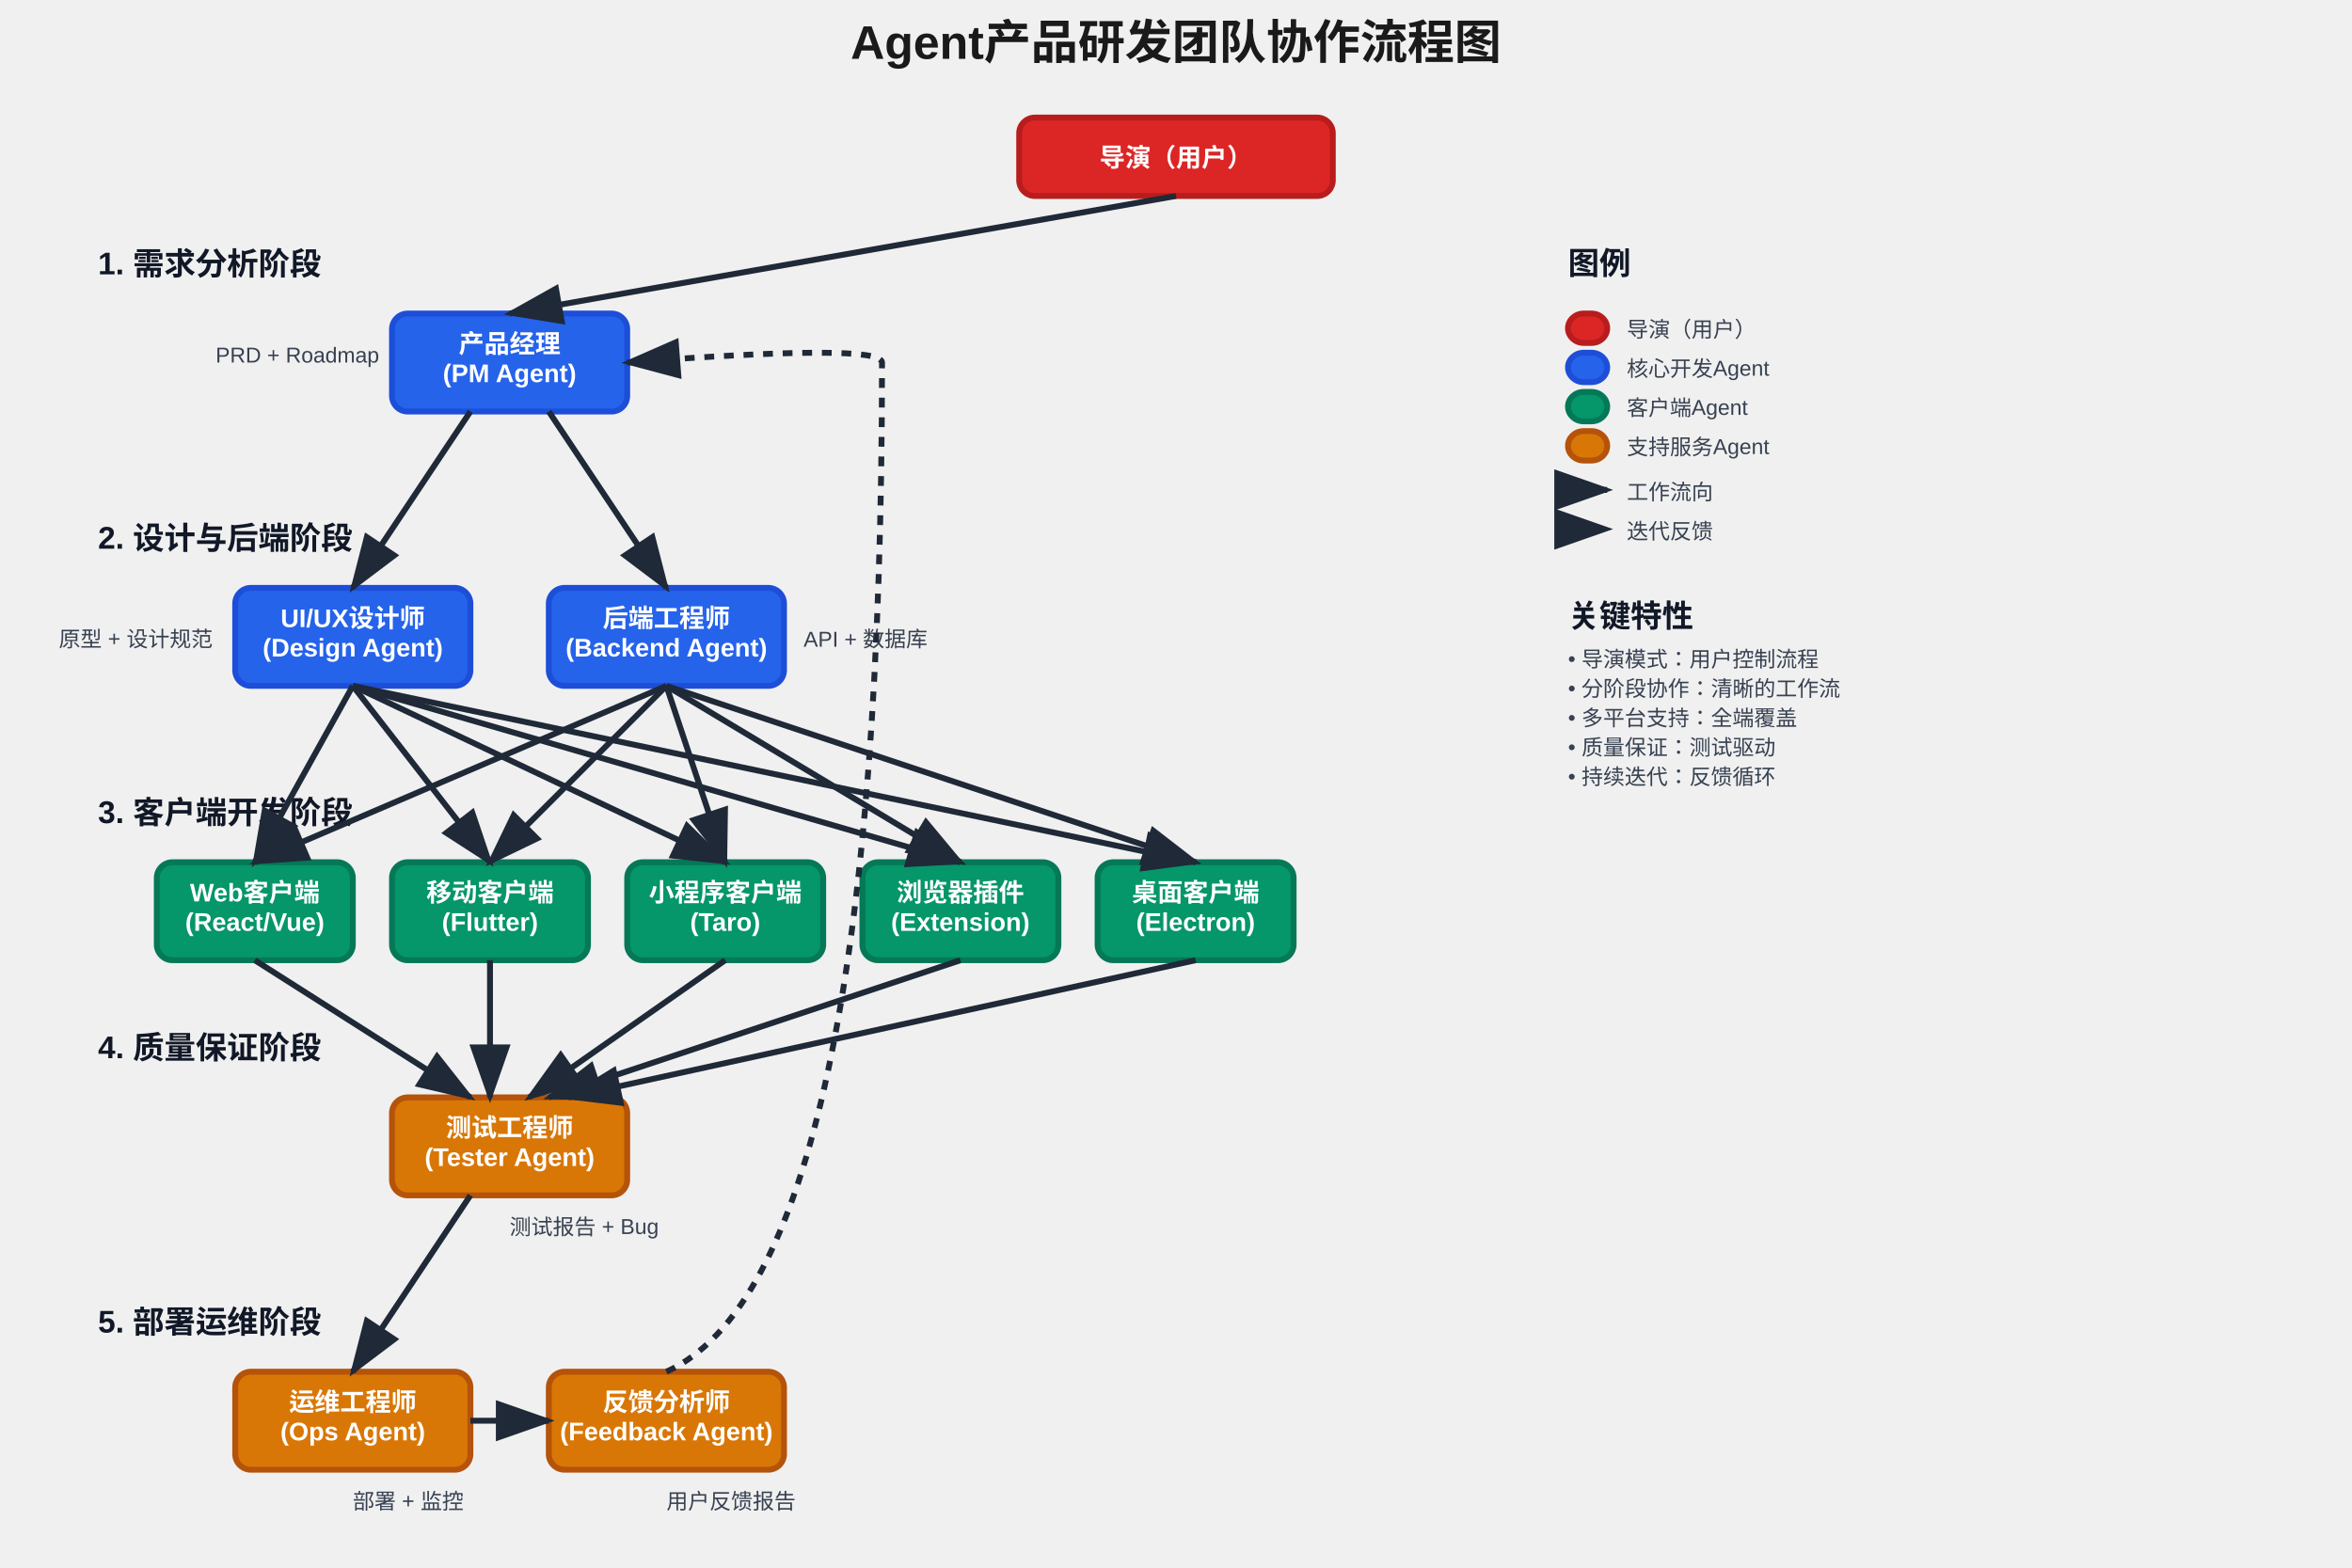
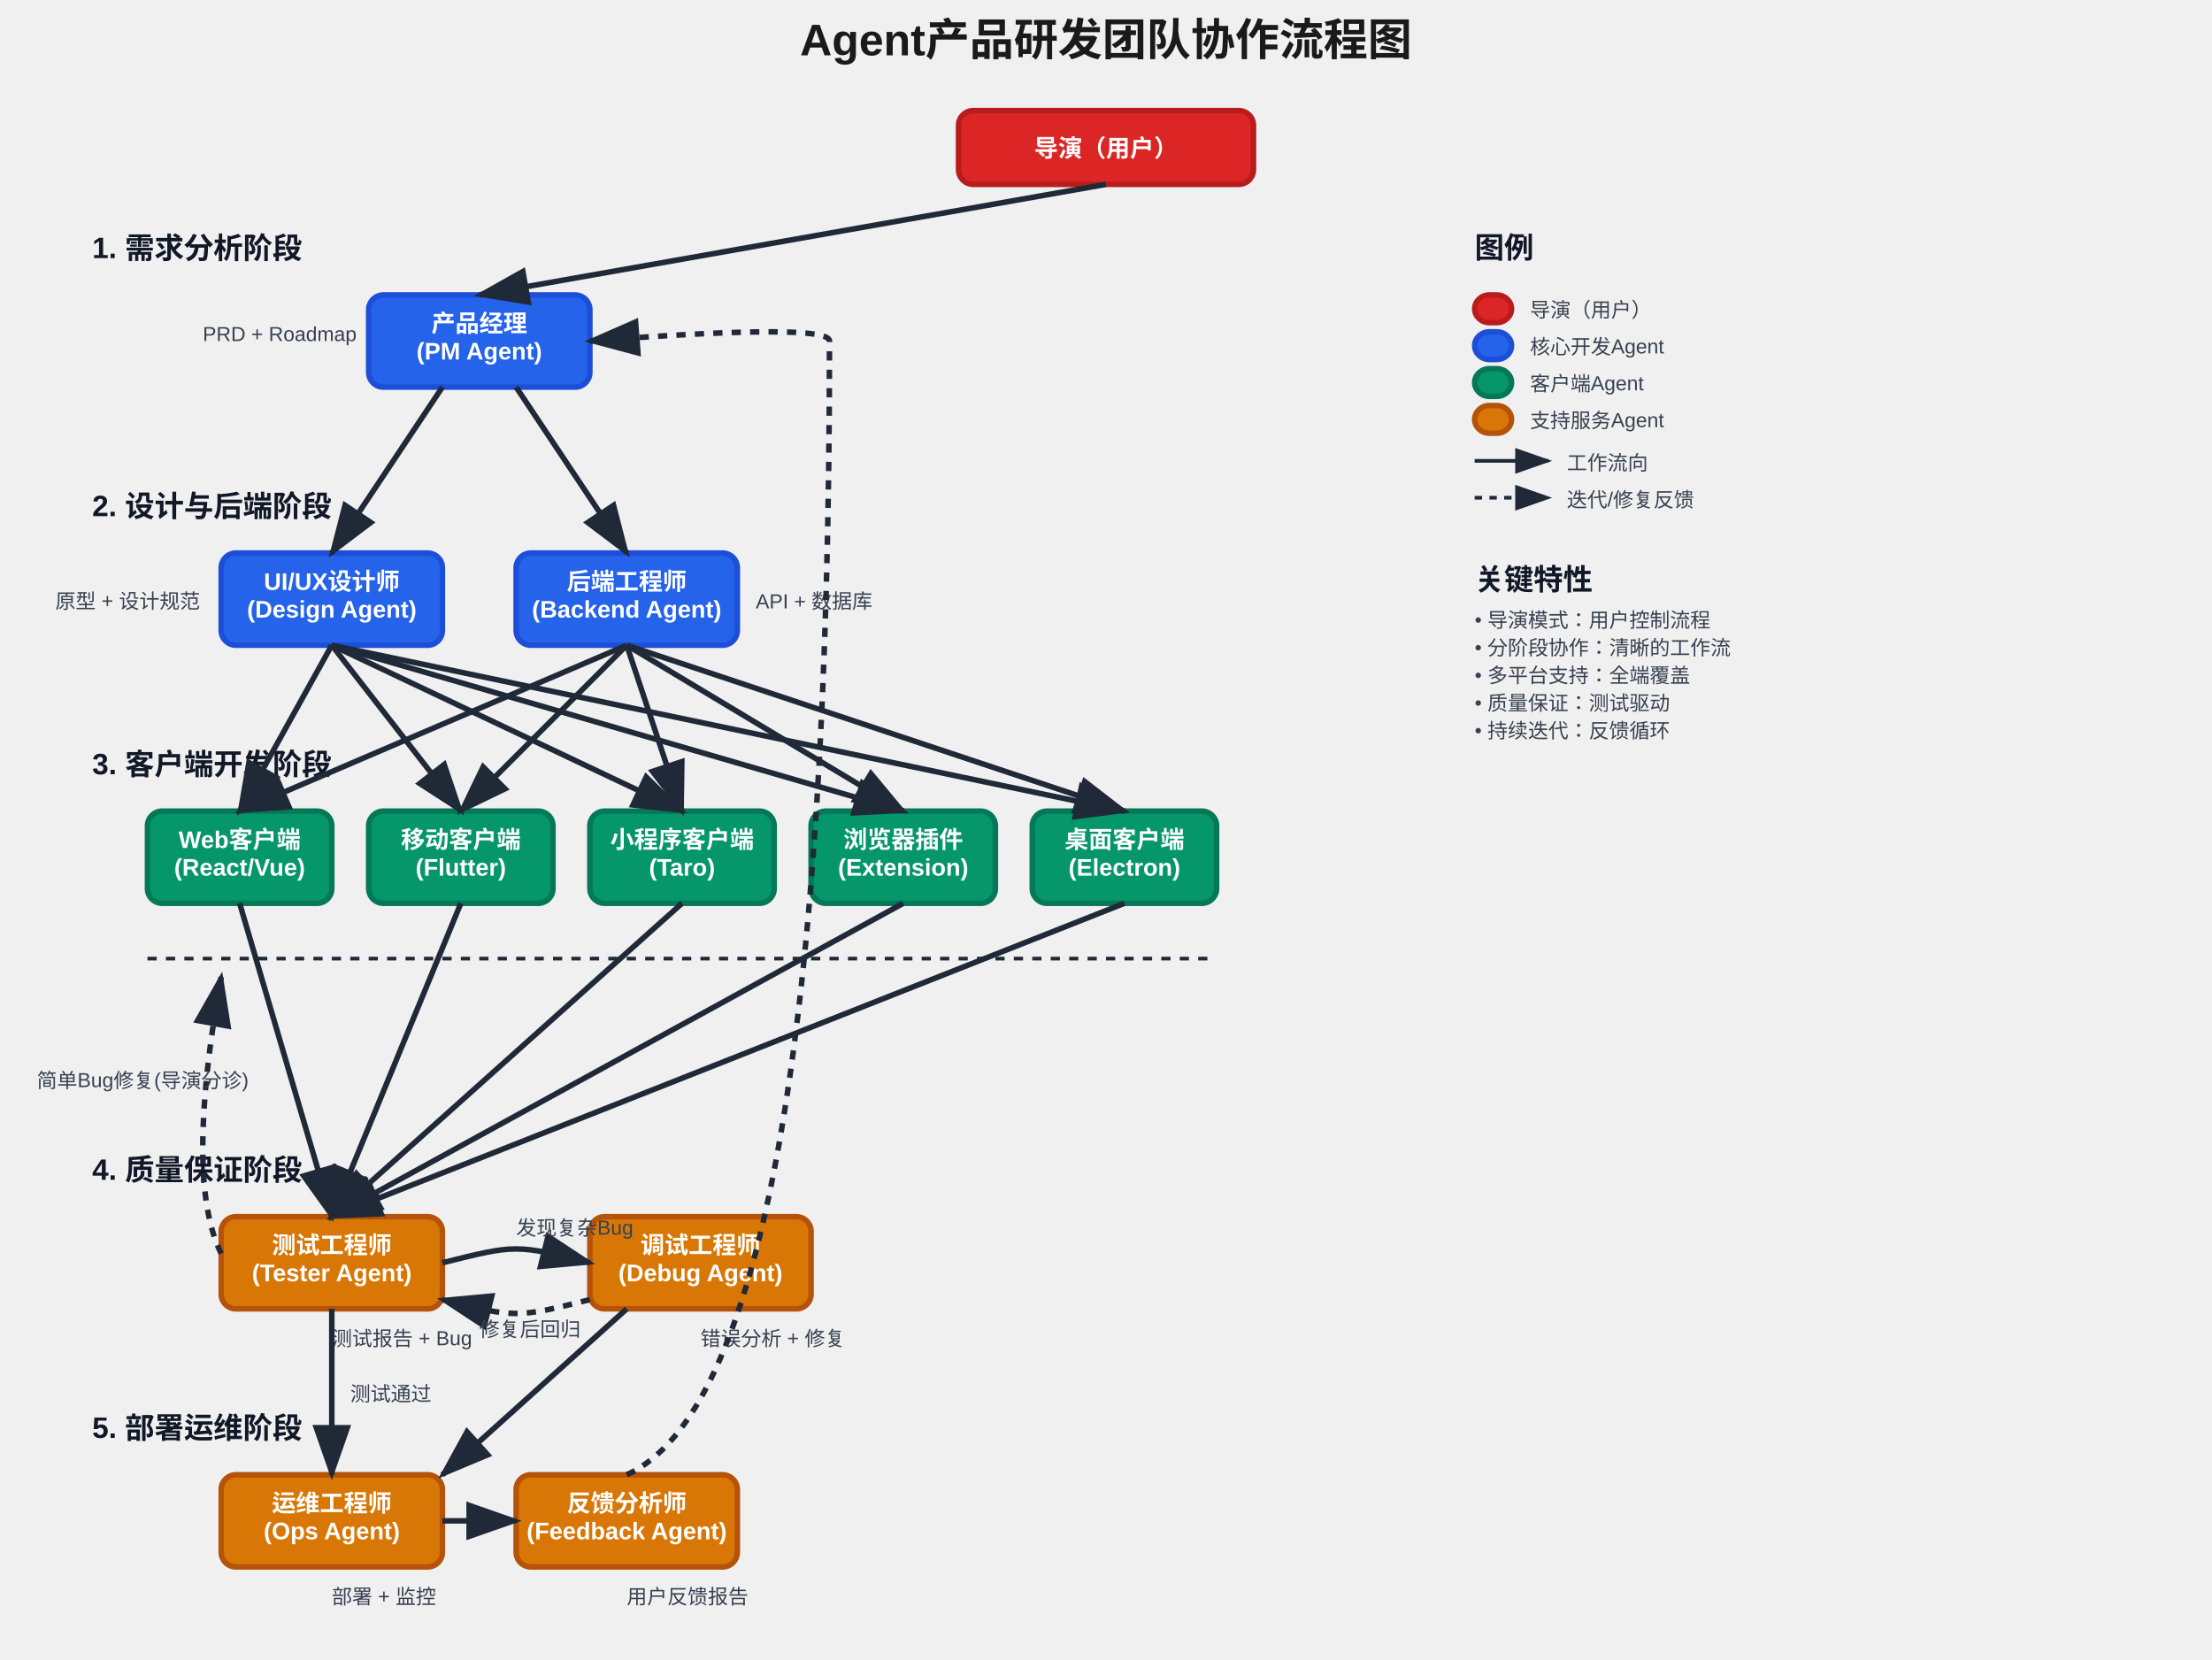
- <svg xmlns="http://www.w3.org/2000/svg" width="1200" height="800">
+ <svg xmlns="http://www.w3.org/2000/svg" width="1200" height="900">
  <defs>
    <style>
      .title { font-family: 'Arial', sans-serif; font-size: 24px; font-weight: bold; fill: #1a1a1a; }
      .agent-box { fill: #2563eb; stroke: #1d4ed8; stroke-width: 3; rx: 8; ry: 8; }
      .director-box { fill: #dc2626; stroke: #b91c1c; stroke-width: 3; rx: 8; ry: 8; }
      .client-box { fill: #059669; stroke: #047857; stroke-width: 3; rx: 8; ry: 8; }
      .support-box { fill: #d97706; stroke: #b45309; stroke-width: 3; rx: 8; ry: 8; }
      .agent-text { font-family: 'Arial', sans-serif; font-size: 13px; fill: white; text-anchor: middle; font-weight: 600; }
      .flow-arrow { stroke: #1f2937; stroke-width: 3; fill: none; marker-end: url(#arrowhead); }
      .phase-text { font-family: 'Arial', sans-serif; font-size: 16px; fill: #111827; font-weight: bold; }
      .step-text { font-family: 'Arial', sans-serif; font-size: 11px; fill: #374151; font-weight: 500; }
    </style>
    <marker id="arrowhead" markerWidth="10" markerHeight="7" refX="9" refY="3.5" orient="auto">
      <polygon points="0 0, 10 3.5, 0 7" fill="#1f2937" />
    </marker>
  </defs>
  <text x="600" y="30" class="title" text-anchor="middle">Agent产品研发团队协作流程图</text>
  <rect x="520" y="60" width="160" height="40" class="director-box" />
  <text x="600" y="85" class="agent-text">导演（用户）</text>
  <text x="50" y="140" class="phase-text">1. 需求分析阶段</text>
  <rect x="200" y="160" width="120" height="50" class="agent-box" />
  <text x="260" y="180" class="agent-text">产品经理</text>
  <text x="260" y="195" class="agent-text">(PM Agent)</text>
  <text x="110" y="185" class="step-text">PRD + Roadmap</text>
  <text x="50" y="280" class="phase-text">2. 设计与后端阶段</text>
  <rect x="120" y="300" width="120" height="50" class="agent-box" />
  <text x="180" y="320" class="agent-text">UI/UX设计师</text>
  <text x="180" y="335" class="agent-text">(Design Agent)</text>
  <text x="30" y="330" class="step-text">原型 + 设计规范</text>
  <rect x="280" y="300" width="120" height="50" class="agent-box" />
  <text x="340" y="320" class="agent-text">后端工程师</text>
  <text x="340" y="335" class="agent-text">(Backend Agent)</text>
  <text x="410" y="330" class="step-text">API + 数据库</text>
  <text x="50" y="420" class="phase-text">3. 客户端开发阶段</text>
  <rect x="80" y="440" width="100" height="50" class="client-box" />
  <text x="130" y="460" class="agent-text">Web客户端</text>
  <text x="130" y="475" class="agent-text">(React/Vue)</text>
  <rect x="200" y="440" width="100" height="50" class="client-box" />
  <text x="250" y="460" class="agent-text">移动客户端</text>
  <text x="250" y="475" class="agent-text">(Flutter)</text>
  <rect x="320" y="440" width="100" height="50" class="client-box" />
  <text x="370" y="460" class="agent-text">小程序客户端</text>
  <text x="370" y="475" class="agent-text">(Taro)</text>
  <rect x="440" y="440" width="100" height="50" class="client-box" />
  <text x="490" y="460" class="agent-text">浏览器插件</text>
  <text x="490" y="475" class="agent-text">(Extension)</text>
  <rect x="560" y="440" width="100" height="50" class="client-box" />
  <text x="610" y="460" class="agent-text">桌面客户端</text>
  <text x="610" y="475" class="agent-text">(Electron)</text>
-   <text x="50" y="540" class="phase-text">4. 质量保证阶段</text>
-   <rect x="200" y="560" width="120" height="50" class="support-box" />
-   <text x="260" y="580" class="agent-text">测试工程师</text>
-   <text x="260" y="595" class="agent-text">(Tester Agent)</text>
-   <text x="260" y="630" class="step-text">测试报告 + Bug</text>
-   <text x="50" y="680" class="phase-text">5. 部署运维阶段</text>
-   <rect x="120" y="700" width="120" height="50" class="support-box" />
-   <text x="180" y="720" class="agent-text">运维工程师</text>
-   <text x="180" y="735" class="agent-text">(Ops Agent)</text>
-   <text x="180" y="770" class="step-text">部署 + 监控</text>
-   <rect x="280" y="700" width="120" height="50" class="support-box" />
-   <text x="340" y="720" class="agent-text">反馈分析师</text>
-   <text x="340" y="735" class="agent-text">(Feedback Agent)</text>
-   <text x="340" y="770" class="step-text">用户反馈报告</text>
+   <text x="50" y="640" class="phase-text">4. 质量保证阶段</text>
+   <rect x="120" y="660" width="120" height="50" class="support-box" />
+   <text x="180" y="680" class="agent-text">测试工程师</text>
+   <text x="180" y="695" class="agent-text">(Tester Agent)</text>
+   <text x="180" y="730" class="step-text">测试报告 + Bug</text>
+   <rect x="320" y="660" width="120" height="50" class="support-box" />
+   <text x="380" y="680" class="agent-text">调试工程师</text>
+   <text x="380" y="695" class="agent-text">(Debug Agent)</text>
+   <text x="380" y="730" class="step-text">错误分析 + 修复</text>
+   <text x="50" y="780" class="phase-text">5. 部署运维阶段</text>
+   <rect x="120" y="800" width="120" height="50" class="support-box" />
+   <text x="180" y="820" class="agent-text">运维工程师</text>
+   <text x="180" y="835" class="agent-text">(Ops Agent)</text>
+   <text x="180" y="870" class="step-text">部署 + 监控</text>
+   <rect x="280" y="800" width="120" height="50" class="support-box" />
+   <text x="340" y="820" class="agent-text">反馈分析师</text>
+   <text x="340" y="835" class="agent-text">(Feedback Agent)</text>
+   <text x="340" y="870" class="step-text">用户反馈报告</text>
  <line x1="600" y1="100" x2="260" y2="160" class="flow-arrow" />
  <line x1="240" y1="210" x2="180" y2="300" class="flow-arrow" />
  <line x1="280" y1="210" x2="340" y2="300" class="flow-arrow" />
  <line x1="180" y1="350" x2="130" y2="440" class="flow-arrow" />
  <line x1="180" y1="350" x2="250" y2="440" class="flow-arrow" />
  <line x1="180" y1="350" x2="370" y2="440" class="flow-arrow" />
  <line x1="180" y1="350" x2="490" y2="440" class="flow-arrow" />
  <line x1="180" y1="350" x2="610" y2="440" class="flow-arrow" />
  <line x1="340" y1="350" x2="130" y2="440" class="flow-arrow" />
  <line x1="340" y1="350" x2="250" y2="440" class="flow-arrow" />
  <line x1="340" y1="350" x2="370" y2="440" class="flow-arrow" />
  <line x1="340" y1="350" x2="490" y2="440" class="flow-arrow" />
  <line x1="340" y1="350" x2="610" y2="440" class="flow-arrow" />
-   <line x1="130" y1="490" x2="240" y2="560" class="flow-arrow" />
-   <line x1="250" y1="490" x2="250" y2="560" class="flow-arrow" />
-   <line x1="370" y1="490" x2="270" y2="560" class="flow-arrow" />
-   <line x1="490" y1="490" x2="280" y2="560" class="flow-arrow" />
-   <line x1="610" y1="490" x2="290" y2="560" class="flow-arrow" />
-   <line x1="240" y1="610" x2="180" y2="700" class="flow-arrow" />
-   <line x1="240" y1="725" x2="280" y2="725" class="flow-arrow" />
-   <path d="M 340 700 Q 450 650 450 185 Q 450 175 320 185" class="flow-arrow" stroke-dasharray="5,5" />
+   <line x1="130" y1="490" x2="180" y2="660" class="flow-arrow" />
+   <line x1="250" y1="490" x2="180" y2="660" class="flow-arrow" />
+   <line x1="370" y1="490" x2="180" y2="660" class="flow-arrow" />
+   <line x1="490" y1="490" x2="180" y2="660" class="flow-arrow" />
+   <line x1="610" y1="490" x2="180" y2="660" class="flow-arrow" />
+   <path d="M 240 685 C 280 675, 280 675, 320 685" class="flow-arrow" />
+   <text x="280" y="670" class="step-text">发现复杂Bug</text>
+   <path d="M 320 705 C 280 715, 280 715, 240 705" stroke="#1f2937" stroke-width="3" fill="none" stroke-dasharray="5,5" marker-end="url(#arrowhead)" />
+   <text x="260" y="725" class="step-text">修复后回归</text>
+   <line x1="80" y1="520" x2="660" y2="520" stroke-dasharray="5,5" stroke="#1f2937" stroke-width="2" />
+   <path d="M 120 680 q -20 -40, 0 -150" stroke="#1f2937" stroke-width="3" fill="none" stroke-dasharray="5,5" marker-end="url(#arrowhead)" />
+   <text x="20" y="590" class="step-text">简单Bug修复(导演分诊)</text>
+   <line x1="180" y1="710" x2="180" y2="800" class="flow-arrow" />
+   <text x="190" y="760" class="step-text">测试通过</text>
+   <line x1="340" y1="710" x2="240" y2="800" class="flow-arrow" />
+   <line x1="240" y1="825" x2="280" y2="825" class="flow-arrow" />
+   <path d="M 340 800 Q 450 750 450 185 Q 450 175 320 185" stroke="#1f2937" stroke-width="3" fill="none" stroke-dasharray="5,5" marker-end="url(#arrowhead)" />
  <text x="800" y="140" class="phase-text">图例</text>
  <rect x="800" y="160" width="20" height="15" class="director-box" />
  <text x="830" y="172" class="step-text">导演（用户）</text>
  <rect x="800" y="180" width="20" height="15" class="agent-box" />
  <text x="830" y="192" class="step-text">核心开发Agent</text>
  <rect x="800" y="200" width="20" height="15" class="client-box" />
  <text x="830" y="212" class="step-text">客户端Agent</text>
  <rect x="800" y="220" width="20" height="15" class="support-box" />
  <text x="830" y="232" class="step-text">支持服务Agent</text>
-   <line x1="800" y1="250" x2="820" y2="250" class="flow-arrow" />
-   <text x="830" y="255" class="step-text">工作流向</text>
-   <line x1="800" y1="270" x2="820" y2="270" class="flow-arrow" stroke-dasharray="5,5" />
-   <text x="830" y="275" class="step-text">迭代反馈</text>
+   <line x1="800" y1="250" x2="840" y2="250" stroke="#1f2937" stroke-width="2" fill="none" marker-end="url(#arrowhead)" />
+   <text x="850" y="255" class="step-text">工作流向</text>
+   <line x1="800" y1="270" x2="840" y2="270" stroke="#1f2937" stroke-width="2" fill="none" stroke-dasharray="4,4" marker-end="url(#arrowhead)" />
+   <text x="850" y="275" class="step-text">迭代/修复反馈</text>
  <text x="800" y="320" class="phase-text">关键特性</text>
  <text x="800" y="340" class="step-text">• 导演模式：用户控制流程</text>
  <text x="800" y="355" class="step-text">• 分阶段协作：清晰的工作流</text>
  <text x="800" y="370" class="step-text">• 多平台支持：全端覆盖</text>
  <text x="800" y="385" class="step-text">• 质量保证：测试驱动</text>
  <text x="800" y="400" class="step-text">• 持续迭代：反馈循环</text>
</svg>
